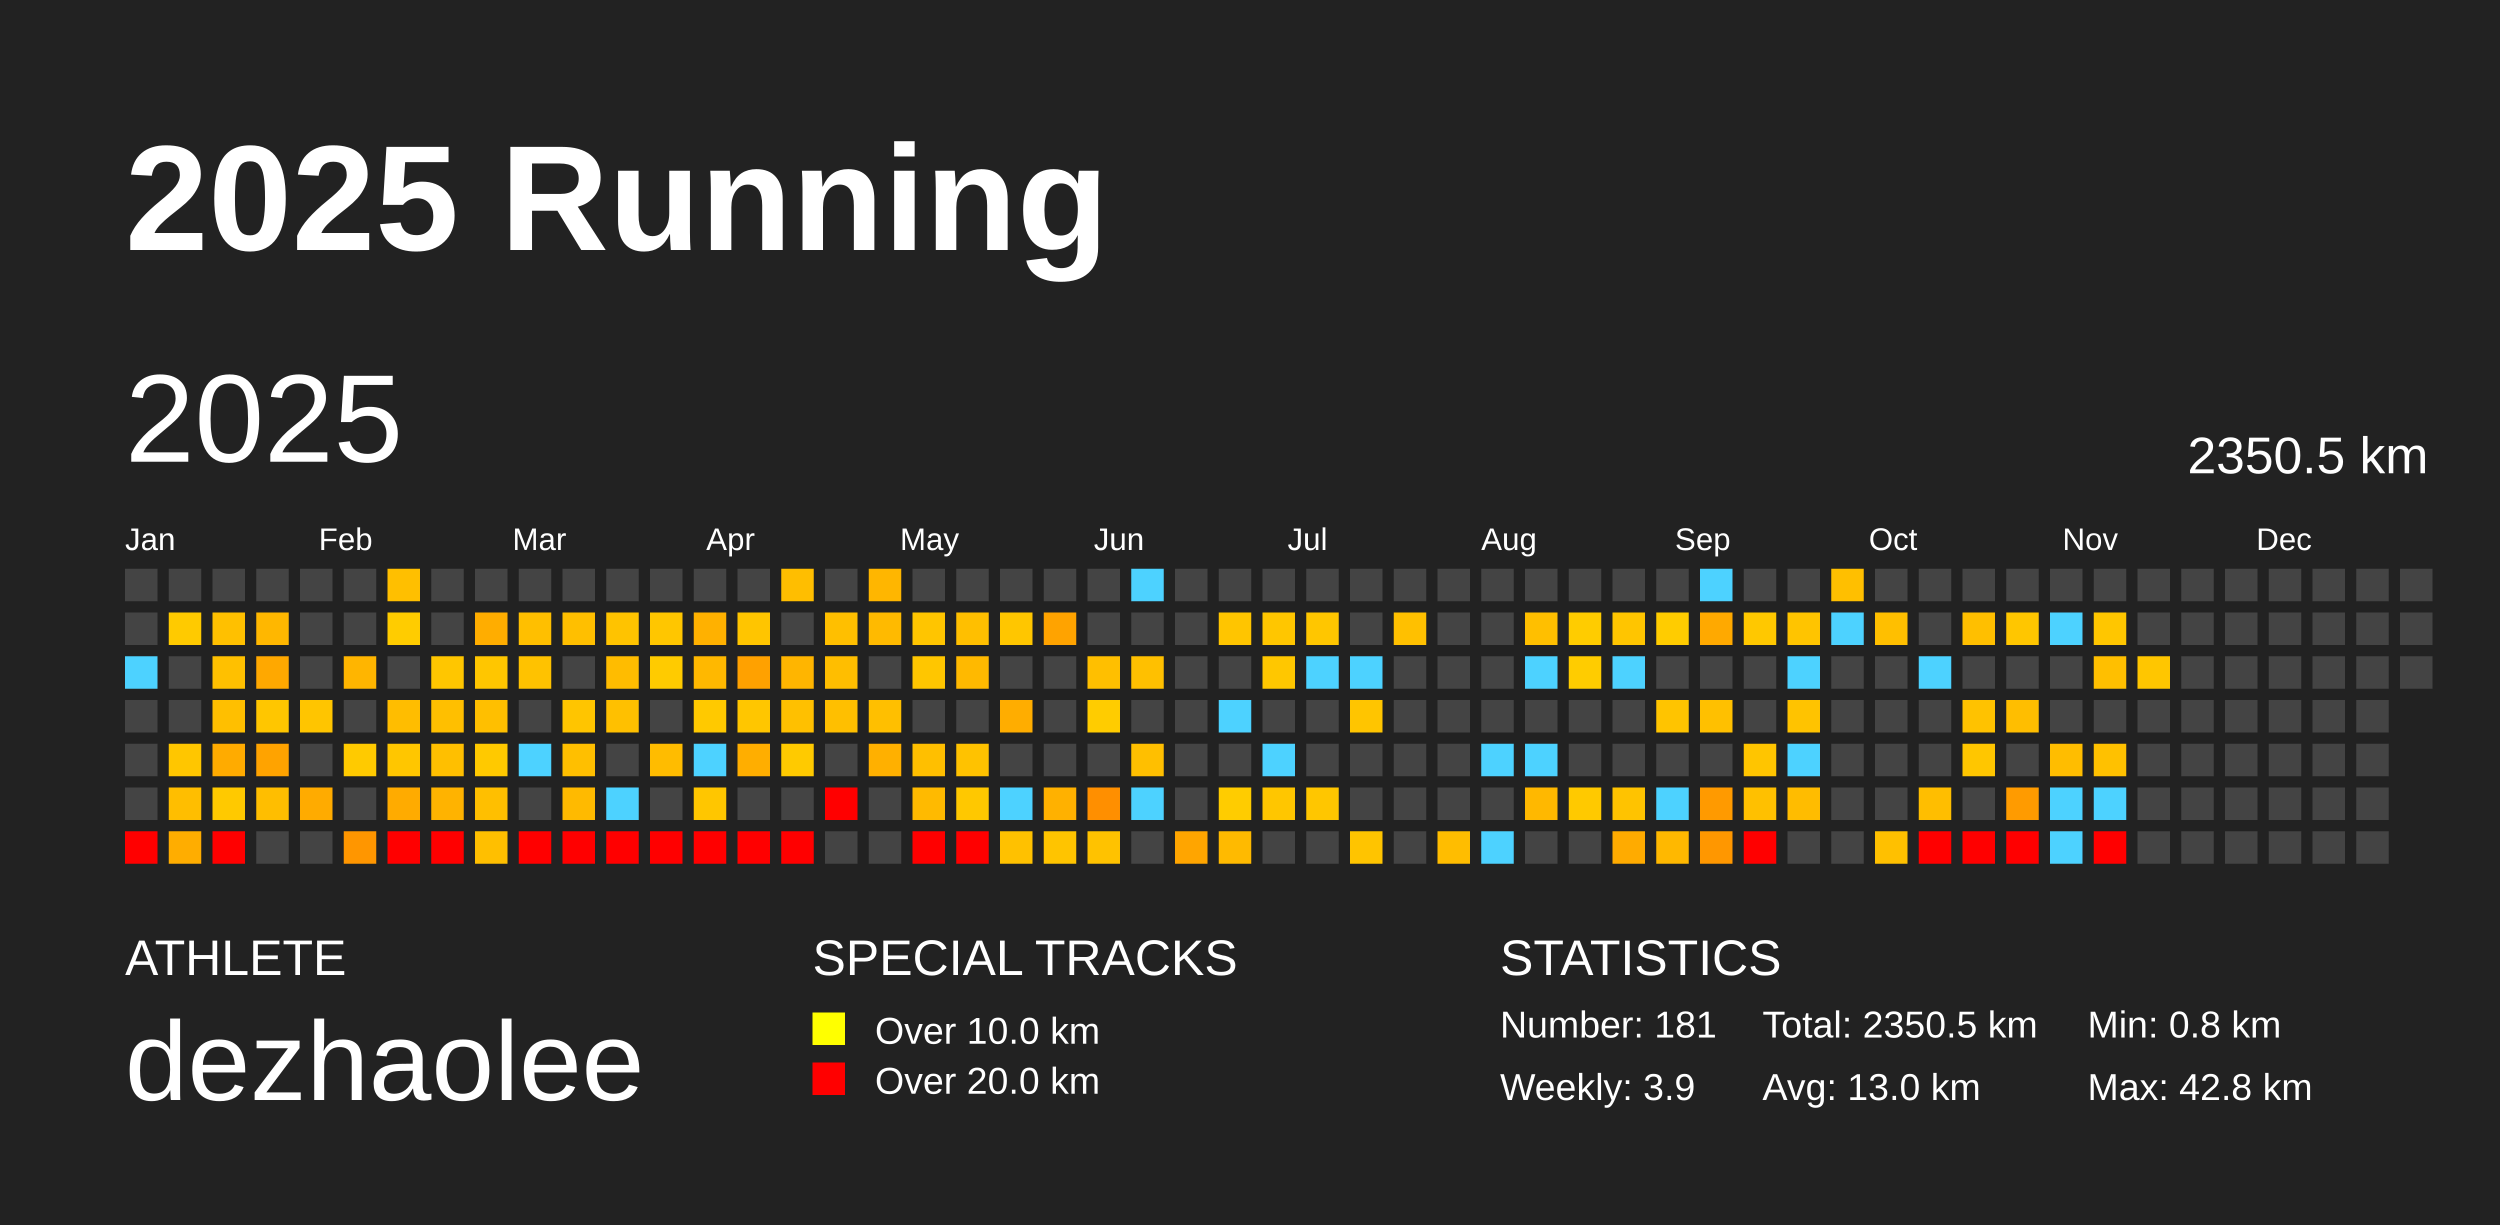
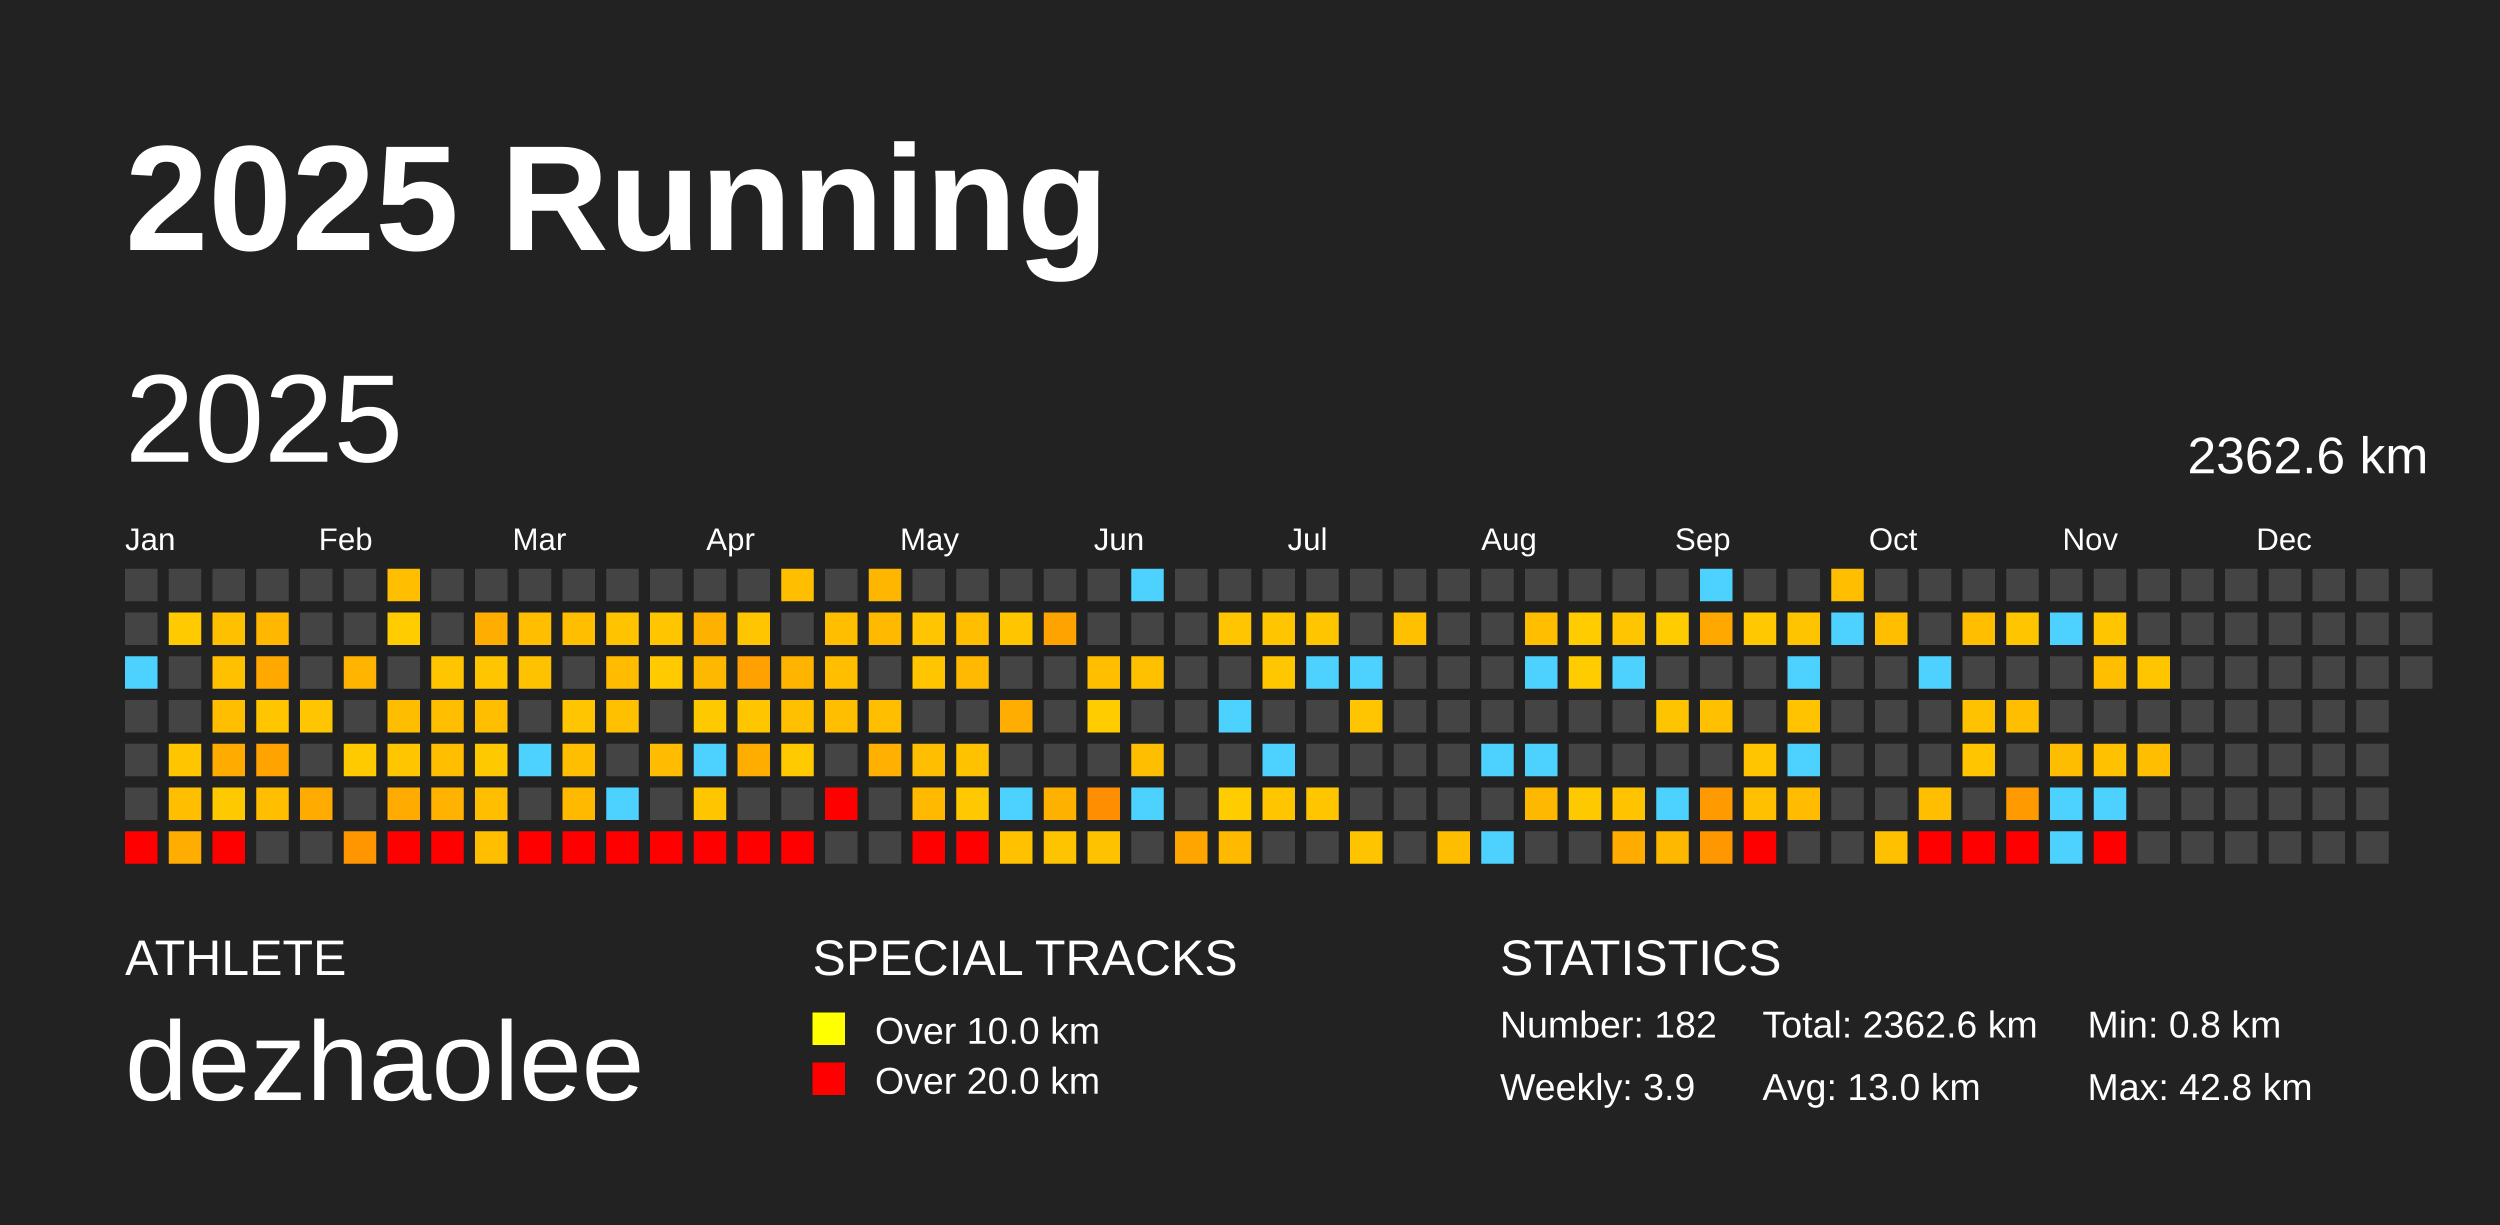
<svg xmlns="http://www.w3.org/2000/svg" baseProfile="full" height="98mm" version="1.1" viewBox="0,0,200,98" width="200mm">
  <defs />
  <rect fill="#222222" height="98" width="200" x="0" y="0" />
  <text fill="#FFFFFF" style="font-size:12px; font-family:Arial; font-weight:bold;" x="10" y="20">2025 Running</text>
  <text fill="#FFFFFF" style="font-size:4px; font-family:Arial" x="10" y="78">ATHLETE</text>
  <text fill="#FFFFFF" style="font-size:9px; font-family:Arial" x="10" y="88">dezhaolee</text>
  <text fill="#FFFFFF" style="font-size:4px; font-family:Arial" x="65" y="78">SPECIAL TRACKS</text>
  <rect fill="yellow" height="2.6" width="2.6" x="65" y="81" />
  <text fill="#FFFFFF" style="font-size:3px; font-family:Arial" x="70" y="83.5">Over 10.0 km</text>
  <rect fill="red" height="2.6" width="2.6" x="65" y="85" />
  <text fill="#FFFFFF" style="font-size:3px; font-family:Arial" x="70" y="87.5">Over 20.0 km</text>
  <text fill="#FFFFFF" style="font-size:4px; font-family:Arial" x="120" y="78">STATISTICS</text>
-   <text fill="#FFFFFF" style="font-size:3px; font-family:Arial" x="120" y="83">Number: 181</text>
+   <text fill="#FFFFFF" style="font-size:3px; font-family:Arial" x="120" y="83">Number: 182</text>
  <text fill="#FFFFFF" style="font-size:3px; font-family:Arial" x="120" y="88">Weekly: 3.9</text>
-   <text fill="#FFFFFF" style="font-size:3px; font-family:Arial" x="141" y="83">Total: 2350.5 km</text>
+   <text fill="#FFFFFF" style="font-size:3px; font-family:Arial" x="141" y="83">Total: 2362.6 km</text>
  <text fill="#FFFFFF" style="font-size:3px; font-family:Arial" x="141" y="88">Avg: 13.0 km</text>
  <text fill="#FFFFFF" style="font-size:3px; font-family:Arial" x="167" y="83">Min: 0.8 km</text>
  <text fill="#FFFFFF" style="font-size:3px; font-family:Arial" x="167" y="88">Max: 42.8 km</text>
  <text dominant-baseline="hanging" fill="#FFFFFF" style="font-size:10.0px; font-family:Arial;" x="10" y="30">2025</text>
-   <text dominant-baseline="hanging" fill="#FFFFFF" style="font-size:4.125px; font-family:Arial;" x="175" y="35">2350.5 km</text>
+   <text dominant-baseline="hanging" fill="#FFFFFF" style="font-size:4.125px; font-family:Arial;" x="175" y="35">2362.6 km</text>
  <text fill="#FFFFFF" style="font-size:2.5px; font-family:Arial" x="10.0" y="44">Jan</text>
  <text fill="#FFFFFF" style="font-size:2.5px; font-family:Arial" x="25.5" y="44">Feb</text>
  <text fill="#FFFFFF" style="font-size:2.5px; font-family:Arial" x="41.0" y="44">Mar</text>
  <text fill="#FFFFFF" style="font-size:2.5px; font-family:Arial" x="56.5" y="44">Apr</text>
  <text fill="#FFFFFF" style="font-size:2.5px; font-family:Arial" x="72.0" y="44">May</text>
  <text fill="#FFFFFF" style="font-size:2.5px; font-family:Arial" x="87.5" y="44">Jun</text>
  <text fill="#FFFFFF" style="font-size:2.5px; font-family:Arial" x="103.0" y="44">Jul</text>
  <text fill="#FFFFFF" style="font-size:2.5px; font-family:Arial" x="118.5" y="44">Aug</text>
  <text fill="#FFFFFF" style="font-size:2.5px; font-family:Arial" x="134.0" y="44">Sep</text>
  <text fill="#FFFFFF" style="font-size:2.5px; font-family:Arial" x="149.5" y="44">Oct</text>
  <text fill="#FFFFFF" style="font-size:2.5px; font-family:Arial" x="165.0" y="44">Nov</text>
  <text fill="#FFFFFF" style="font-size:2.5px; font-family:Arial" x="180.5" y="44">Dec</text>
  <rect fill="#444444" height="2.6" width="2.6" x="10.0" y="45.5" />
  <rect fill="#444444" height="2.6" width="2.6" x="10.0" y="49.0" />
  <rect fill="#4dd2ff" height="2.6" width="2.6" x="10.0" y="52.5" />
  <rect fill="#444444" height="2.6" width="2.6" x="10.0" y="56.0" />
  <rect fill="#444444" height="2.6" width="2.6" x="10.0" y="59.5" />
  <rect fill="#444444" height="2.6" width="2.6" x="10.0" y="63.0" />
  <rect fill="red" height="2.6" width="2.6" x="10.0" y="66.5" />
  <rect fill="#444444" height="2.6" width="2.6" x="13.5" y="45.5" />
  <rect fill="#ffca00" height="2.6" width="2.6" x="13.5" y="49.0" />
  <rect fill="#444444" height="2.6" width="2.6" x="13.5" y="52.5" />
  <rect fill="#444444" height="2.6" width="2.6" x="13.5" y="56.0" />
  <rect fill="#ffc600" height="2.6" width="2.6" x="13.5" y="59.5" />
  <rect fill="#ffbe00" height="2.6" width="2.6" x="13.5" y="63.0" />
  <rect fill="#ffad00" height="2.6" width="2.6" x="13.5" y="66.5" />
  <rect fill="#444444" height="2.6" width="2.6" x="17.0" y="45.5" />
  <rect fill="#ffc000" height="2.6" width="2.6" x="17.0" y="49.0" />
  <rect fill="#ffc000" height="2.6" width="2.6" x="17.0" y="52.5" />
  <rect fill="#ffbf00" height="2.6" width="2.6" x="17.0" y="56.0" />
  <rect fill="#ffab00" height="2.6" width="2.6" x="17.0" y="59.5" />
  <rect fill="#ffc900" height="2.6" width="2.6" x="17.0" y="63.0" />
  <rect fill="red" height="2.6" width="2.6" x="17.0" y="66.5" />
  <rect fill="#444444" height="2.6" width="2.6" x="20.5" y="45.5" />
  <rect fill="#ffb700" height="2.6" width="2.6" x="20.5" y="49.0" />
  <rect fill="#ffa800" height="2.6" width="2.6" x="20.5" y="52.5" />
  <rect fill="#ffc600" height="2.6" width="2.6" x="20.5" y="56.0" />
  <rect fill="#ffa300" height="2.6" width="2.6" x="20.5" y="59.5" />
  <rect fill="#ffbe00" height="2.6" width="2.6" x="20.5" y="63.0" />
  <rect fill="#444444" height="2.6" width="2.6" x="20.5" y="66.5" />
  <rect fill="#444444" height="2.6" width="2.6" x="24.0" y="45.5" />
  <rect fill="#444444" height="2.6" width="2.6" x="24.0" y="49.0" />
  <rect fill="#444444" height="2.6" width="2.6" x="24.0" y="52.5" />
  <rect fill="#ffc500" height="2.6" width="2.6" x="24.0" y="56.0" />
  <rect fill="#444444" height="2.6" width="2.6" x="24.0" y="59.5" />
  <rect fill="#ffab00" height="2.6" width="2.6" x="24.0" y="63.0" />
  <rect fill="#444444" height="2.6" width="2.6" x="24.0" y="66.5" />
  <rect fill="#444444" height="2.6" width="2.6" x="27.5" y="45.5" />
  <rect fill="#444444" height="2.6" width="2.6" x="27.5" y="49.0" />
  <rect fill="#ffb500" height="2.6" width="2.6" x="27.5" y="52.5" />
  <rect fill="#444444" height="2.6" width="2.6" x="27.5" y="56.0" />
  <rect fill="#ffca00" height="2.6" width="2.6" x="27.5" y="59.5" />
  <rect fill="#444444" height="2.6" width="2.6" x="27.5" y="63.0" />
  <rect fill="#ff9600" height="2.6" width="2.6" x="27.5" y="66.5" />
  <rect fill="#ffbf00" height="2.6" width="2.6" x="31.0" y="45.5" />
  <rect fill="#ffcc00" height="2.6" width="2.6" x="31.0" y="49.0" />
  <rect fill="#444444" height="2.6" width="2.6" x="31.0" y="52.5" />
  <rect fill="#ffbd00" height="2.6" width="2.6" x="31.0" y="56.0" />
  <rect fill="#ffc600" height="2.6" width="2.6" x="31.0" y="59.5" />
  <rect fill="#ffab00" height="2.6" width="2.6" x="31.0" y="63.0" />
  <rect fill="red" height="2.6" width="2.6" x="31.0" y="66.5" />
  <rect fill="#444444" height="2.6" width="2.6" x="34.5" y="45.5" />
  <rect fill="#444444" height="2.6" width="2.6" x="34.5" y="49.0" />
  <rect fill="#ffc600" height="2.6" width="2.6" x="34.5" y="52.5" />
  <rect fill="#ffbf00" height="2.6" width="2.6" x="34.5" y="56.0" />
  <rect fill="#ffbf00" height="2.6" width="2.6" x="34.5" y="59.5" />
  <rect fill="#ffb300" height="2.6" width="2.6" x="34.5" y="63.0" />
  <rect fill="red" height="2.6" width="2.6" x="34.5" y="66.5" />
  <rect fill="#444444" height="2.6" width="2.6" x="38.0" y="45.5" />
  <rect fill="#ffad00" height="2.6" width="2.6" x="38.0" y="49.0" />
  <rect fill="#ffc600" height="2.6" width="2.6" x="38.0" y="52.5" />
  <rect fill="#ffbf00" height="2.6" width="2.6" x="38.0" y="56.0" />
  <rect fill="#ffc900" height="2.6" width="2.6" x="38.0" y="59.5" />
  <rect fill="#ffbf00" height="2.6" width="2.6" x="38.0" y="63.0" />
  <rect fill="#ffbf00" height="2.6" width="2.6" x="38.0" y="66.5" />
  <rect fill="#444444" height="2.6" width="2.6" x="41.5" y="45.5" />
  <rect fill="#ffbf00" height="2.6" width="2.6" x="41.5" y="49.0" />
  <rect fill="#ffc200" height="2.6" width="2.6" x="41.5" y="52.5" />
  <rect fill="#444444" height="2.6" width="2.6" x="41.5" y="56.0" />
  <rect fill="#4dd2ff" height="2.6" width="2.6" x="41.5" y="59.5" />
  <rect fill="#444444" height="2.6" width="2.6" x="41.5" y="63.0" />
  <rect fill="red" height="2.6" width="2.6" x="41.5" y="66.5" />
  <rect fill="#444444" height="2.6" width="2.6" x="45.0" y="45.5" />
  <rect fill="#ffbf00" height="2.6" width="2.6" x="45.0" y="49.0" />
  <rect fill="#444444" height="2.6" width="2.6" x="45.0" y="52.5" />
  <rect fill="#ffc500" height="2.6" width="2.6" x="45.0" y="56.0" />
  <rect fill="#ffbf00" height="2.6" width="2.6" x="45.0" y="59.5" />
  <rect fill="#ffba00" height="2.6" width="2.6" x="45.0" y="63.0" />
  <rect fill="red" height="2.6" width="2.6" x="45.0" y="66.5" />
  <rect fill="#444444" height="2.6" width="2.6" x="48.5" y="45.5" />
  <rect fill="#ffc300" height="2.6" width="2.6" x="48.5" y="49.0" />
  <rect fill="#ffbc00" height="2.6" width="2.6" x="48.5" y="52.5" />
  <rect fill="#ffc000" height="2.6" width="2.6" x="48.5" y="56.0" />
  <rect fill="#444444" height="2.6" width="2.6" x="48.5" y="59.5" />
  <rect fill="#4dd2ff" height="2.6" width="2.6" x="48.5" y="63.0" />
  <rect fill="red" height="2.6" width="2.6" x="48.5" y="66.5" />
  <rect fill="#444444" height="2.6" width="2.6" x="52.0" y="45.5" />
  <rect fill="#ffc600" height="2.6" width="2.6" x="52.0" y="49.0" />
  <rect fill="#ffcb00" height="2.6" width="2.6" x="52.0" y="52.5" />
  <rect fill="#444444" height="2.6" width="2.6" x="52.0" y="56.0" />
  <rect fill="#ffbc00" height="2.6" width="2.6" x="52.0" y="59.5" />
  <rect fill="#444444" height="2.6" width="2.6" x="52.0" y="63.0" />
  <rect fill="red" height="2.6" width="2.6" x="52.0" y="66.5" />
  <rect fill="#444444" height="2.6" width="2.6" x="55.5" y="45.5" />
  <rect fill="#ffb100" height="2.6" width="2.6" x="55.5" y="49.0" />
  <rect fill="#ffb800" height="2.6" width="2.6" x="55.5" y="52.5" />
  <rect fill="#ffc900" height="2.6" width="2.6" x="55.5" y="56.0" />
  <rect fill="#4dd2ff" height="2.6" width="2.6" x="55.5" y="59.5" />
  <rect fill="#ffc600" height="2.6" width="2.6" x="55.5" y="63.0" />
  <rect fill="red" height="2.6" width="2.6" x="55.5" y="66.5" />
  <rect fill="#444444" height="2.6" width="2.6" x="59.0" y="45.5" />
  <rect fill="#ffc500" height="2.6" width="2.6" x="59.0" y="49.0" />
  <rect fill="#ffa100" height="2.6" width="2.6" x="59.0" y="52.5" />
  <rect fill="#ffc600" height="2.6" width="2.6" x="59.0" y="56.0" />
  <rect fill="#ffae00" height="2.6" width="2.6" x="59.0" y="59.5" />
  <rect fill="#444444" height="2.6" width="2.6" x="59.0" y="63.0" />
  <rect fill="red" height="2.6" width="2.6" x="59.0" y="66.5" />
  <rect fill="#ffbe00" height="2.6" width="2.6" x="62.5" y="45.5" />
  <rect fill="#444444" height="2.6" width="2.6" x="62.5" y="49.0" />
  <rect fill="#ffb500" height="2.6" width="2.6" x="62.5" y="52.5" />
  <rect fill="#ffc000" height="2.6" width="2.6" x="62.5" y="56.0" />
  <rect fill="#ffca00" height="2.6" width="2.6" x="62.5" y="59.5" />
  <rect fill="#444444" height="2.6" width="2.6" x="62.5" y="63.0" />
  <rect fill="red" height="2.6" width="2.6" x="62.5" y="66.5" />
  <rect fill="#444444" height="2.6" width="2.6" x="66.0" y="45.5" />
  <rect fill="#ffbf00" height="2.6" width="2.6" x="66.0" y="49.0" />
  <rect fill="#ffbe00" height="2.6" width="2.6" x="66.0" y="52.5" />
  <rect fill="#ffbf00" height="2.6" width="2.6" x="66.0" y="56.0" />
  <rect fill="#444444" height="2.6" width="2.6" x="66.0" y="59.5" />
  <rect fill="red" height="2.6" width="2.6" x="66.0" y="63.0" />
  <rect fill="#444444" height="2.6" width="2.6" x="66.0" y="66.5" />
  <rect fill="#ffb600" height="2.6" width="2.6" x="69.5" y="45.5" />
  <rect fill="#ffba00" height="2.6" width="2.6" x="69.5" y="49.0" />
  <rect fill="#444444" height="2.6" width="2.6" x="69.5" y="52.5" />
  <rect fill="#ffbf00" height="2.6" width="2.6" x="69.5" y="56.0" />
  <rect fill="#ffb000" height="2.6" width="2.6" x="69.5" y="59.5" />
  <rect fill="#444444" height="2.6" width="2.6" x="69.5" y="63.0" />
  <rect fill="#444444" height="2.6" width="2.6" x="69.5" y="66.5" />
  <rect fill="#444444" height="2.6" width="2.6" x="73.0" y="45.5" />
  <rect fill="#ffc500" height="2.6" width="2.6" x="73.0" y="49.0" />
  <rect fill="#ffc600" height="2.6" width="2.6" x="73.0" y="52.5" />
  <rect fill="#444444" height="2.6" width="2.6" x="73.0" y="56.0" />
  <rect fill="#ffbf00" height="2.6" width="2.6" x="73.0" y="59.5" />
  <rect fill="#ffba00" height="2.6" width="2.6" x="73.0" y="63.0" />
  <rect fill="red" height="2.6" width="2.6" x="73.0" y="66.5" />
  <rect fill="#444444" height="2.6" width="2.6" x="76.5" y="45.5" />
  <rect fill="#ffbf00" height="2.6" width="2.6" x="76.5" y="49.0" />
  <rect fill="#ffb900" height="2.6" width="2.6" x="76.5" y="52.5" />
  <rect fill="#444444" height="2.6" width="2.6" x="76.5" y="56.0" />
  <rect fill="#ffc200" height="2.6" width="2.6" x="76.5" y="59.5" />
  <rect fill="#ffc800" height="2.6" width="2.6" x="76.5" y="63.0" />
  <rect fill="red" height="2.6" width="2.6" x="76.5" y="66.5" />
  <rect fill="#444444" height="2.6" width="2.6" x="80.0" y="45.5" />
  <rect fill="#ffc600" height="2.6" width="2.6" x="80.0" y="49.0" />
  <rect fill="#444444" height="2.6" width="2.6" x="80.0" y="52.5" />
  <rect fill="#ffad00" height="2.6" width="2.6" x="80.0" y="56.0" />
  <rect fill="#444444" height="2.6" width="2.6" x="80.0" y="59.5" />
  <rect fill="#4dd2ff" height="2.6" width="2.6" x="80.0" y="63.0" />
  <rect fill="#ffc100" height="2.6" width="2.6" x="80.0" y="66.5" />
  <rect fill="#444444" height="2.6" width="2.6" x="83.5" y="45.5" />
  <rect fill="#ffa300" height="2.6" width="2.6" x="83.5" y="49.0" />
  <rect fill="#444444" height="2.6" width="2.6" x="83.5" y="52.5" />
  <rect fill="#444444" height="2.6" width="2.6" x="83.5" y="56.0" />
  <rect fill="#444444" height="2.6" width="2.6" x="83.5" y="59.5" />
  <rect fill="#ffb100" height="2.6" width="2.6" x="83.5" y="63.0" />
  <rect fill="#ffc400" height="2.6" width="2.6" x="83.5" y="66.5" />
  <rect fill="#444444" height="2.6" width="2.6" x="87.0" y="45.5" />
  <rect fill="#444444" height="2.6" width="2.6" x="87.0" y="49.0" />
  <rect fill="#ffbf00" height="2.6" width="2.6" x="87.0" y="52.5" />
  <rect fill="#ffcc00" height="2.6" width="2.6" x="87.0" y="56.0" />
  <rect fill="#444444" height="2.6" width="2.6" x="87.0" y="59.5" />
  <rect fill="#ff8f00" height="2.6" width="2.6" x="87.0" y="63.0" />
  <rect fill="#ffc200" height="2.6" width="2.6" x="87.0" y="66.5" />
  <rect fill="#4dd2ff" height="2.6" width="2.6" x="90.5" y="45.5" />
  <rect fill="#444444" height="2.6" width="2.6" x="90.5" y="49.0" />
  <rect fill="#ffc000" height="2.6" width="2.6" x="90.5" y="52.5" />
  <rect fill="#444444" height="2.6" width="2.6" x="90.5" y="56.0" />
  <rect fill="#ffbf00" height="2.6" width="2.6" x="90.5" y="59.5" />
  <rect fill="#4dd2ff" height="2.6" width="2.6" x="90.5" y="63.0" />
  <rect fill="#444444" height="2.6" width="2.6" x="90.5" y="66.5" />
  <rect fill="#444444" height="2.6" width="2.6" x="94.0" y="45.5" />
  <rect fill="#444444" height="2.6" width="2.6" x="94.0" y="49.0" />
  <rect fill="#444444" height="2.6" width="2.6" x="94.0" y="52.5" />
  <rect fill="#444444" height="2.6" width="2.6" x="94.0" y="56.0" />
  <rect fill="#444444" height="2.6" width="2.6" x="94.0" y="59.5" />
  <rect fill="#444444" height="2.6" width="2.6" x="94.0" y="63.0" />
  <rect fill="#ffa500" height="2.6" width="2.6" x="94.0" y="66.5" />
  <rect fill="#444444" height="2.6" width="2.6" x="97.5" y="45.5" />
  <rect fill="#ffc500" height="2.6" width="2.6" x="97.5" y="49.0" />
  <rect fill="#444444" height="2.6" width="2.6" x="97.5" y="52.5" />
  <rect fill="#4dd2ff" height="2.6" width="2.6" x="97.5" y="56.0" />
  <rect fill="#444444" height="2.6" width="2.6" x="97.5" y="59.5" />
  <rect fill="#ffcc00" height="2.6" width="2.6" x="97.5" y="63.0" />
  <rect fill="#ffba00" height="2.6" width="2.6" x="97.5" y="66.5" />
  <rect fill="#444444" height="2.6" width="2.6" x="101.0" y="45.5" />
  <rect fill="#ffc600" height="2.6" width="2.6" x="101.0" y="49.0" />
  <rect fill="#ffc700" height="2.6" width="2.6" x="101.0" y="52.5" />
  <rect fill="#444444" height="2.6" width="2.6" x="101.0" y="56.0" />
  <rect fill="#4dd2ff" height="2.6" width="2.6" x="101.0" y="59.5" />
  <rect fill="#ffc600" height="2.6" width="2.6" x="101.0" y="63.0" />
  <rect fill="#444444" height="2.6" width="2.6" x="101.0" y="66.5" />
  <rect fill="#444444" height="2.6" width="2.6" x="104.5" y="45.5" />
  <rect fill="#ffc600" height="2.6" width="2.6" x="104.5" y="49.0" />
  <rect fill="#4dd2ff" height="2.6" width="2.6" x="104.5" y="52.5" />
  <rect fill="#444444" height="2.6" width="2.6" x="104.5" y="56.0" />
  <rect fill="#444444" height="2.6" width="2.6" x="104.5" y="59.5" />
  <rect fill="#ffc600" height="2.6" width="2.6" x="104.5" y="63.0" />
  <rect fill="#444444" height="2.6" width="2.6" x="104.5" y="66.5" />
  <rect fill="#444444" height="2.6" width="2.6" x="108.0" y="45.5" />
  <rect fill="#444444" height="2.6" width="2.6" x="108.0" y="49.0" />
  <rect fill="#4dd2ff" height="2.6" width="2.6" x="108.0" y="52.5" />
  <rect fill="#ffc500" height="2.6" width="2.6" x="108.0" y="56.0" />
  <rect fill="#444444" height="2.6" width="2.6" x="108.0" y="59.5" />
  <rect fill="#444444" height="2.6" width="2.6" x="108.0" y="63.0" />
  <rect fill="#ffc400" height="2.6" width="2.6" x="108.0" y="66.5" />
  <rect fill="#444444" height="2.6" width="2.6" x="111.5" y="45.5" />
  <rect fill="#ffc000" height="2.6" width="2.6" x="111.5" y="49.0" />
  <rect fill="#444444" height="2.6" width="2.6" x="111.5" y="52.5" />
  <rect fill="#444444" height="2.6" width="2.6" x="111.5" y="56.0" />
  <rect fill="#444444" height="2.6" width="2.6" x="111.5" y="59.5" />
  <rect fill="#444444" height="2.6" width="2.6" x="111.5" y="63.0" />
  <rect fill="#444444" height="2.6" width="2.6" x="111.5" y="66.5" />
  <rect fill="#444444" height="2.6" width="2.6" x="115.0" y="45.5" />
  <rect fill="#444444" height="2.6" width="2.6" x="115.0" y="49.0" />
  <rect fill="#444444" height="2.6" width="2.6" x="115.0" y="52.5" />
  <rect fill="#444444" height="2.6" width="2.6" x="115.0" y="56.0" />
  <rect fill="#444444" height="2.6" width="2.6" x="115.0" y="59.5" />
  <rect fill="#444444" height="2.6" width="2.6" x="115.0" y="63.0" />
  <rect fill="#ffbd00" height="2.6" width="2.6" x="115.0" y="66.5" />
  <rect fill="#444444" height="2.6" width="2.6" x="118.5" y="45.5" />
  <rect fill="#444444" height="2.6" width="2.6" x="118.5" y="49.0" />
  <rect fill="#444444" height="2.6" width="2.6" x="118.5" y="52.5" />
  <rect fill="#444444" height="2.6" width="2.6" x="118.5" y="56.0" />
  <rect fill="#4dd2ff" height="2.6" width="2.6" x="118.5" y="59.5" />
  <rect fill="#444444" height="2.6" width="2.6" x="118.5" y="63.0" />
  <rect fill="#4dd2ff" height="2.6" width="2.6" x="118.5" y="66.5" />
  <rect fill="#444444" height="2.6" width="2.6" x="122.0" y="45.5" />
  <rect fill="#ffbf00" height="2.6" width="2.6" x="122.0" y="49.0" />
  <rect fill="#4dd2ff" height="2.6" width="2.6" x="122.0" y="52.5" />
  <rect fill="#444444" height="2.6" width="2.6" x="122.0" y="56.0" />
  <rect fill="#4dd2ff" height="2.6" width="2.6" x="122.0" y="59.5" />
  <rect fill="#ffb800" height="2.6" width="2.6" x="122.0" y="63.0" />
  <rect fill="#444444" height="2.6" width="2.6" x="122.0" y="66.5" />
  <rect fill="#444444" height="2.6" width="2.6" x="125.5" y="45.5" />
  <rect fill="#ffcc00" height="2.6" width="2.6" x="125.5" y="49.0" />
  <rect fill="#ffcc00" height="2.6" width="2.6" x="125.5" y="52.5" />
  <rect fill="#444444" height="2.6" width="2.6" x="125.5" y="56.0" />
  <rect fill="#444444" height="2.6" width="2.6" x="125.5" y="59.5" />
  <rect fill="#ffc900" height="2.6" width="2.6" x="125.5" y="63.0" />
  <rect fill="#444444" height="2.6" width="2.6" x="125.5" y="66.5" />
  <rect fill="#444444" height="2.6" width="2.6" x="129.0" y="45.5" />
  <rect fill="#ffc500" height="2.6" width="2.6" x="129.0" y="49.0" />
  <rect fill="#4dd2ff" height="2.6" width="2.6" x="129.0" y="52.5" />
  <rect fill="#444444" height="2.6" width="2.6" x="129.0" y="56.0" />
  <rect fill="#444444" height="2.6" width="2.6" x="129.0" y="59.5" />
  <rect fill="#ffc300" height="2.6" width="2.6" x="129.0" y="63.0" />
  <rect fill="#ffab00" height="2.6" width="2.6" x="129.0" y="66.5" />
  <rect fill="#444444" height="2.6" width="2.6" x="132.5" y="45.5" />
  <rect fill="#ffcc00" height="2.6" width="2.6" x="132.5" y="49.0" />
  <rect fill="#444444" height="2.6" width="2.6" x="132.5" y="52.5" />
  <rect fill="#ffc400" height="2.6" width="2.6" x="132.5" y="56.0" />
  <rect fill="#444444" height="2.6" width="2.6" x="132.5" y="59.5" />
  <rect fill="#4dd2ff" height="2.6" width="2.6" x="132.5" y="63.0" />
  <rect fill="#ffb800" height="2.6" width="2.6" x="132.5" y="66.5" />
  <rect fill="#4dd2ff" height="2.6" width="2.6" x="136.0" y="45.5" />
  <rect fill="#ffa900" height="2.6" width="2.6" x="136.0" y="49.0" />
  <rect fill="#444444" height="2.6" width="2.6" x="136.0" y="52.5" />
  <rect fill="#ffc000" height="2.6" width="2.6" x="136.0" y="56.0" />
  <rect fill="#444444" height="2.6" width="2.6" x="136.0" y="59.5" />
  <rect fill="#ff9a00" height="2.6" width="2.6" x="136.0" y="63.0" />
  <rect fill="#ff9700" height="2.6" width="2.6" x="136.0" y="66.5" />
  <rect fill="#444444" height="2.6" width="2.6" x="139.5" y="45.5" />
  <rect fill="#ffc800" height="2.6" width="2.6" x="139.5" y="49.0" />
  <rect fill="#444444" height="2.6" width="2.6" x="139.5" y="52.5" />
  <rect fill="#444444" height="2.6" width="2.6" x="139.5" y="56.0" />
  <rect fill="#ffc500" height="2.6" width="2.6" x="139.5" y="59.5" />
  <rect fill="#ffc000" height="2.6" width="2.6" x="139.5" y="63.0" />
  <rect fill="red" height="2.6" width="2.6" x="139.5" y="66.5" />
  <rect fill="#444444" height="2.6" width="2.6" x="143.0" y="45.5" />
  <rect fill="#ffc400" height="2.6" width="2.6" x="143.0" y="49.0" />
  <rect fill="#4dd2ff" height="2.6" width="2.6" x="143.0" y="52.5" />
  <rect fill="#ffc300" height="2.6" width="2.6" x="143.0" y="56.0" />
  <rect fill="#4dd2ff" height="2.6" width="2.6" x="143.0" y="59.5" />
  <rect fill="#ffbc00" height="2.6" width="2.6" x="143.0" y="63.0" />
  <rect fill="#444444" height="2.6" width="2.6" x="143.0" y="66.5" />
  <rect fill="#ffbf00" height="2.6" width="2.6" x="146.5" y="45.5" />
  <rect fill="#4dd2ff" height="2.6" width="2.6" x="146.5" y="49.0" />
  <rect fill="#444444" height="2.6" width="2.6" x="146.5" y="52.5" />
  <rect fill="#444444" height="2.6" width="2.6" x="146.5" y="56.0" />
  <rect fill="#444444" height="2.6" width="2.6" x="146.5" y="59.5" />
  <rect fill="#444444" height="2.6" width="2.6" x="146.5" y="63.0" />
  <rect fill="#444444" height="2.6" width="2.6" x="146.5" y="66.5" />
  <rect fill="#444444" height="2.6" width="2.6" x="150.0" y="45.5" />
  <rect fill="#ffbf00" height="2.6" width="2.6" x="150.0" y="49.0" />
  <rect fill="#444444" height="2.6" width="2.6" x="150.0" y="52.5" />
  <rect fill="#444444" height="2.6" width="2.6" x="150.0" y="56.0" />
  <rect fill="#444444" height="2.6" width="2.6" x="150.0" y="59.5" />
  <rect fill="#444444" height="2.6" width="2.6" x="150.0" y="63.0" />
  <rect fill="#ffc000" height="2.6" width="2.6" x="150.0" y="66.5" />
  <rect fill="#444444" height="2.6" width="2.6" x="153.5" y="45.5" />
  <rect fill="#444444" height="2.6" width="2.6" x="153.5" y="49.0" />
  <rect fill="#4dd2ff" height="2.6" width="2.6" x="153.5" y="52.5" />
  <rect fill="#444444" height="2.6" width="2.6" x="153.5" y="56.0" />
  <rect fill="#444444" height="2.6" width="2.6" x="153.5" y="59.5" />
  <rect fill="#ffbe00" height="2.6" width="2.6" x="153.5" y="63.0" />
  <rect fill="red" height="2.6" width="2.6" x="153.5" y="66.5" />
  <rect fill="#444444" height="2.6" width="2.6" x="157.0" y="45.5" />
  <rect fill="#ffbf00" height="2.6" width="2.6" x="157.0" y="49.0" />
  <rect fill="#444444" height="2.6" width="2.6" x="157.0" y="52.5" />
  <rect fill="#ffc200" height="2.6" width="2.6" x="157.0" y="56.0" />
  <rect fill="#ffc600" height="2.6" width="2.6" x="157.0" y="59.5" />
  <rect fill="#444444" height="2.6" width="2.6" x="157.0" y="63.0" />
  <rect fill="red" height="2.6" width="2.6" x="157.0" y="66.5" />
  <rect fill="#444444" height="2.6" width="2.6" x="160.5" y="45.5" />
  <rect fill="#ffc600" height="2.6" width="2.6" x="160.5" y="49.0" />
  <rect fill="#444444" height="2.6" width="2.6" x="160.5" y="52.5" />
  <rect fill="#ffbe00" height="2.6" width="2.6" x="160.5" y="56.0" />
  <rect fill="#444444" height="2.6" width="2.6" x="160.5" y="59.5" />
  <rect fill="#ff9b00" height="2.6" width="2.6" x="160.5" y="63.0" />
  <rect fill="red" height="2.6" width="2.6" x="160.5" y="66.5" />
  <rect fill="#444444" height="2.6" width="2.6" x="164.0" y="45.5" />
  <rect fill="#4dd2ff" height="2.6" width="2.6" x="164.0" y="49.0" />
  <rect fill="#444444" height="2.6" width="2.6" x="164.0" y="52.5" />
  <rect fill="#444444" height="2.6" width="2.6" x="164.0" y="56.0" />
  <rect fill="#ffbd00" height="2.6" width="2.6" x="164.0" y="59.5" />
  <rect fill="#4dd2ff" height="2.6" width="2.6" x="164.0" y="63.0" />
  <rect fill="#4dd2ff" height="2.6" width="2.6" x="164.0" y="66.5" />
  <rect fill="#444444" height="2.6" width="2.6" x="167.5" y="45.5" />
  <rect fill="#ffc600" height="2.6" width="2.6" x="167.5" y="49.0" />
  <rect fill="#ffbf00" height="2.6" width="2.6" x="167.5" y="52.5" />
  <rect fill="#444444" height="2.6" width="2.6" x="167.5" y="56.0" />
  <rect fill="#ffc100" height="2.6" width="2.6" x="167.5" y="59.5" />
  <rect fill="#4dd2ff" height="2.6" width="2.6" x="167.5" y="63.0" />
  <rect fill="red" height="2.6" width="2.6" x="167.5" y="66.5" />
  <rect fill="#444444" height="2.6" width="2.6" x="171.0" y="45.5" />
  <rect fill="#444444" height="2.6" width="2.6" x="171.0" y="49.0" />
  <rect fill="#ffc600" height="2.6" width="2.6" x="171.0" y="52.5" />
  <rect fill="#444444" height="2.6" width="2.6" x="171.0" y="56.0" />
-   <rect fill="#444444" height="2.6" width="2.6" x="171.0" y="59.5" />
+   <rect fill="#ffbf00" height="2.6" width="2.6" x="171.0" y="59.5" />
  <rect fill="#444444" height="2.6" width="2.6" x="171.0" y="63.0" />
  <rect fill="#444444" height="2.6" width="2.6" x="171.0" y="66.5" />
  <rect fill="#444444" height="2.6" width="2.6" x="174.5" y="45.5" />
  <rect fill="#444444" height="2.6" width="2.6" x="174.5" y="49.0" />
  <rect fill="#444444" height="2.6" width="2.6" x="174.5" y="52.5" />
  <rect fill="#444444" height="2.6" width="2.6" x="174.5" y="56.0" />
  <rect fill="#444444" height="2.6" width="2.6" x="174.5" y="59.5" />
  <rect fill="#444444" height="2.6" width="2.6" x="174.5" y="63.0" />
  <rect fill="#444444" height="2.6" width="2.6" x="174.5" y="66.5" />
  <rect fill="#444444" height="2.6" width="2.6" x="178.0" y="45.5" />
  <rect fill="#444444" height="2.6" width="2.6" x="178.0" y="49.0" />
  <rect fill="#444444" height="2.6" width="2.6" x="178.0" y="52.5" />
  <rect fill="#444444" height="2.6" width="2.6" x="178.0" y="56.0" />
  <rect fill="#444444" height="2.6" width="2.6" x="178.0" y="59.5" />
  <rect fill="#444444" height="2.6" width="2.6" x="178.0" y="63.0" />
  <rect fill="#444444" height="2.6" width="2.6" x="178.0" y="66.5" />
  <rect fill="#444444" height="2.6" width="2.6" x="181.5" y="45.5" />
  <rect fill="#444444" height="2.6" width="2.6" x="181.5" y="49.0" />
  <rect fill="#444444" height="2.6" width="2.6" x="181.5" y="52.5" />
  <rect fill="#444444" height="2.6" width="2.6" x="181.5" y="56.0" />
  <rect fill="#444444" height="2.6" width="2.6" x="181.5" y="59.5" />
  <rect fill="#444444" height="2.6" width="2.6" x="181.5" y="63.0" />
  <rect fill="#444444" height="2.6" width="2.6" x="181.5" y="66.5" />
  <rect fill="#444444" height="2.6" width="2.6" x="185.0" y="45.5" />
  <rect fill="#444444" height="2.6" width="2.6" x="185.0" y="49.0" />
  <rect fill="#444444" height="2.6" width="2.6" x="185.0" y="52.5" />
  <rect fill="#444444" height="2.6" width="2.6" x="185.0" y="56.0" />
  <rect fill="#444444" height="2.6" width="2.6" x="185.0" y="59.5" />
  <rect fill="#444444" height="2.6" width="2.6" x="185.0" y="63.0" />
  <rect fill="#444444" height="2.6" width="2.6" x="185.0" y="66.5" />
  <rect fill="#444444" height="2.6" width="2.6" x="188.5" y="45.5" />
  <rect fill="#444444" height="2.6" width="2.6" x="188.5" y="49.0" />
  <rect fill="#444444" height="2.6" width="2.6" x="188.5" y="52.5" />
  <rect fill="#444444" height="2.6" width="2.6" x="188.5" y="56.0" />
  <rect fill="#444444" height="2.6" width="2.6" x="188.5" y="59.5" />
  <rect fill="#444444" height="2.6" width="2.6" x="188.5" y="63.0" />
  <rect fill="#444444" height="2.6" width="2.6" x="188.5" y="66.5" />
  <rect fill="#444444" height="2.6" width="2.6" x="192.0" y="45.5" />
  <rect fill="#444444" height="2.6" width="2.6" x="192.0" y="49.0" />
  <rect fill="#444444" height="2.6" width="2.6" x="192.0" y="52.5" />
</svg>
